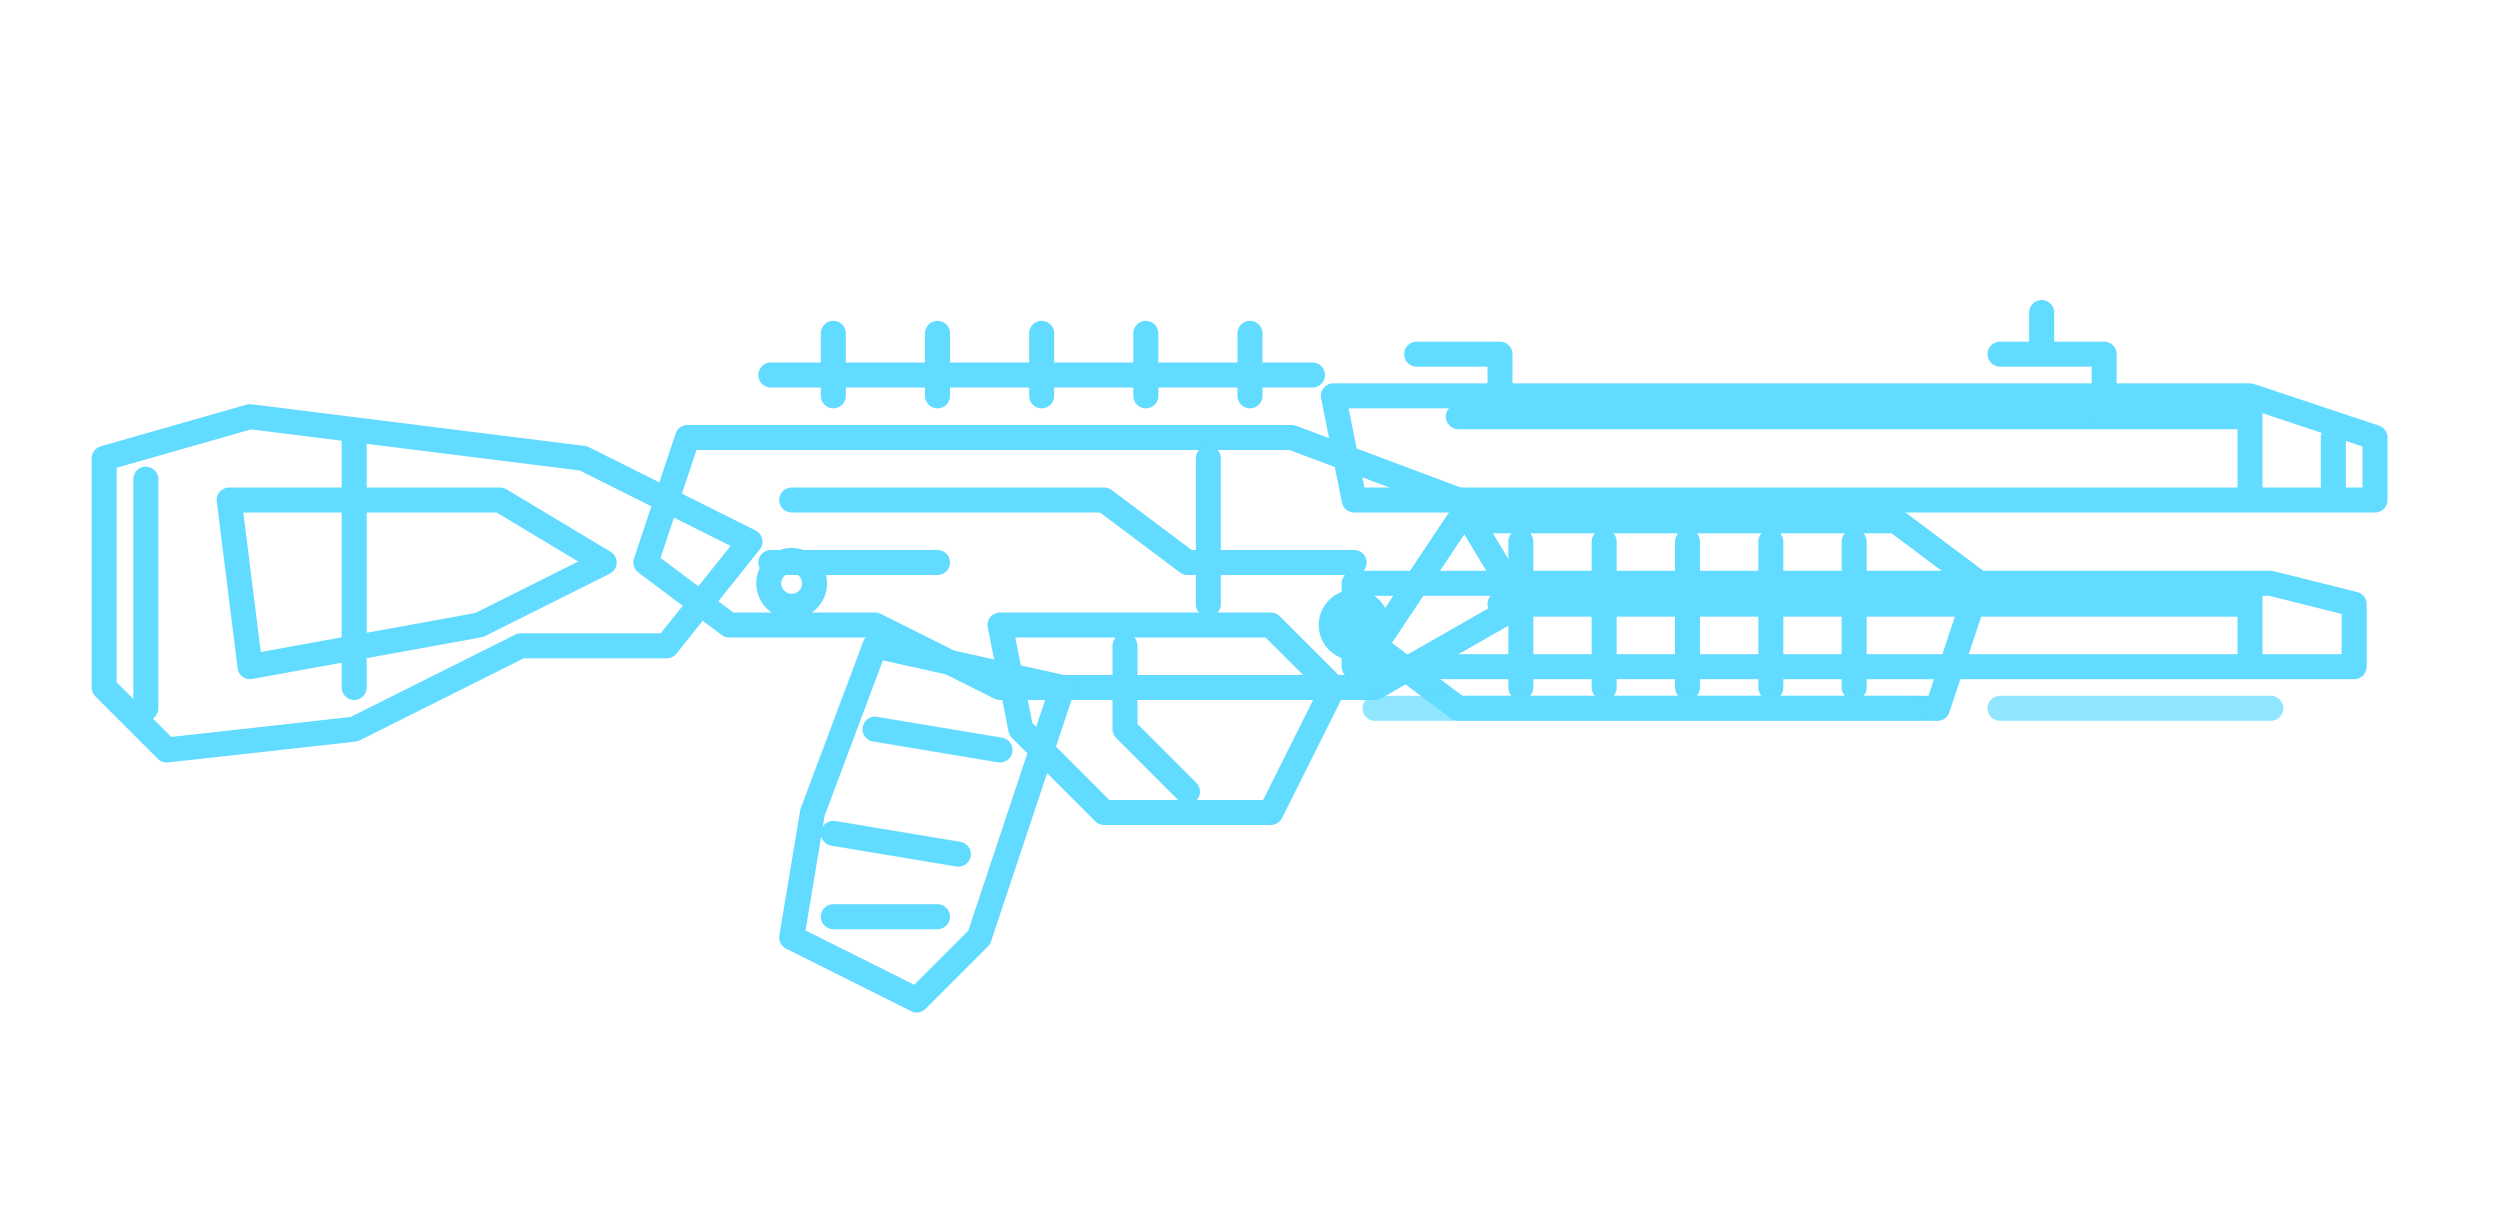
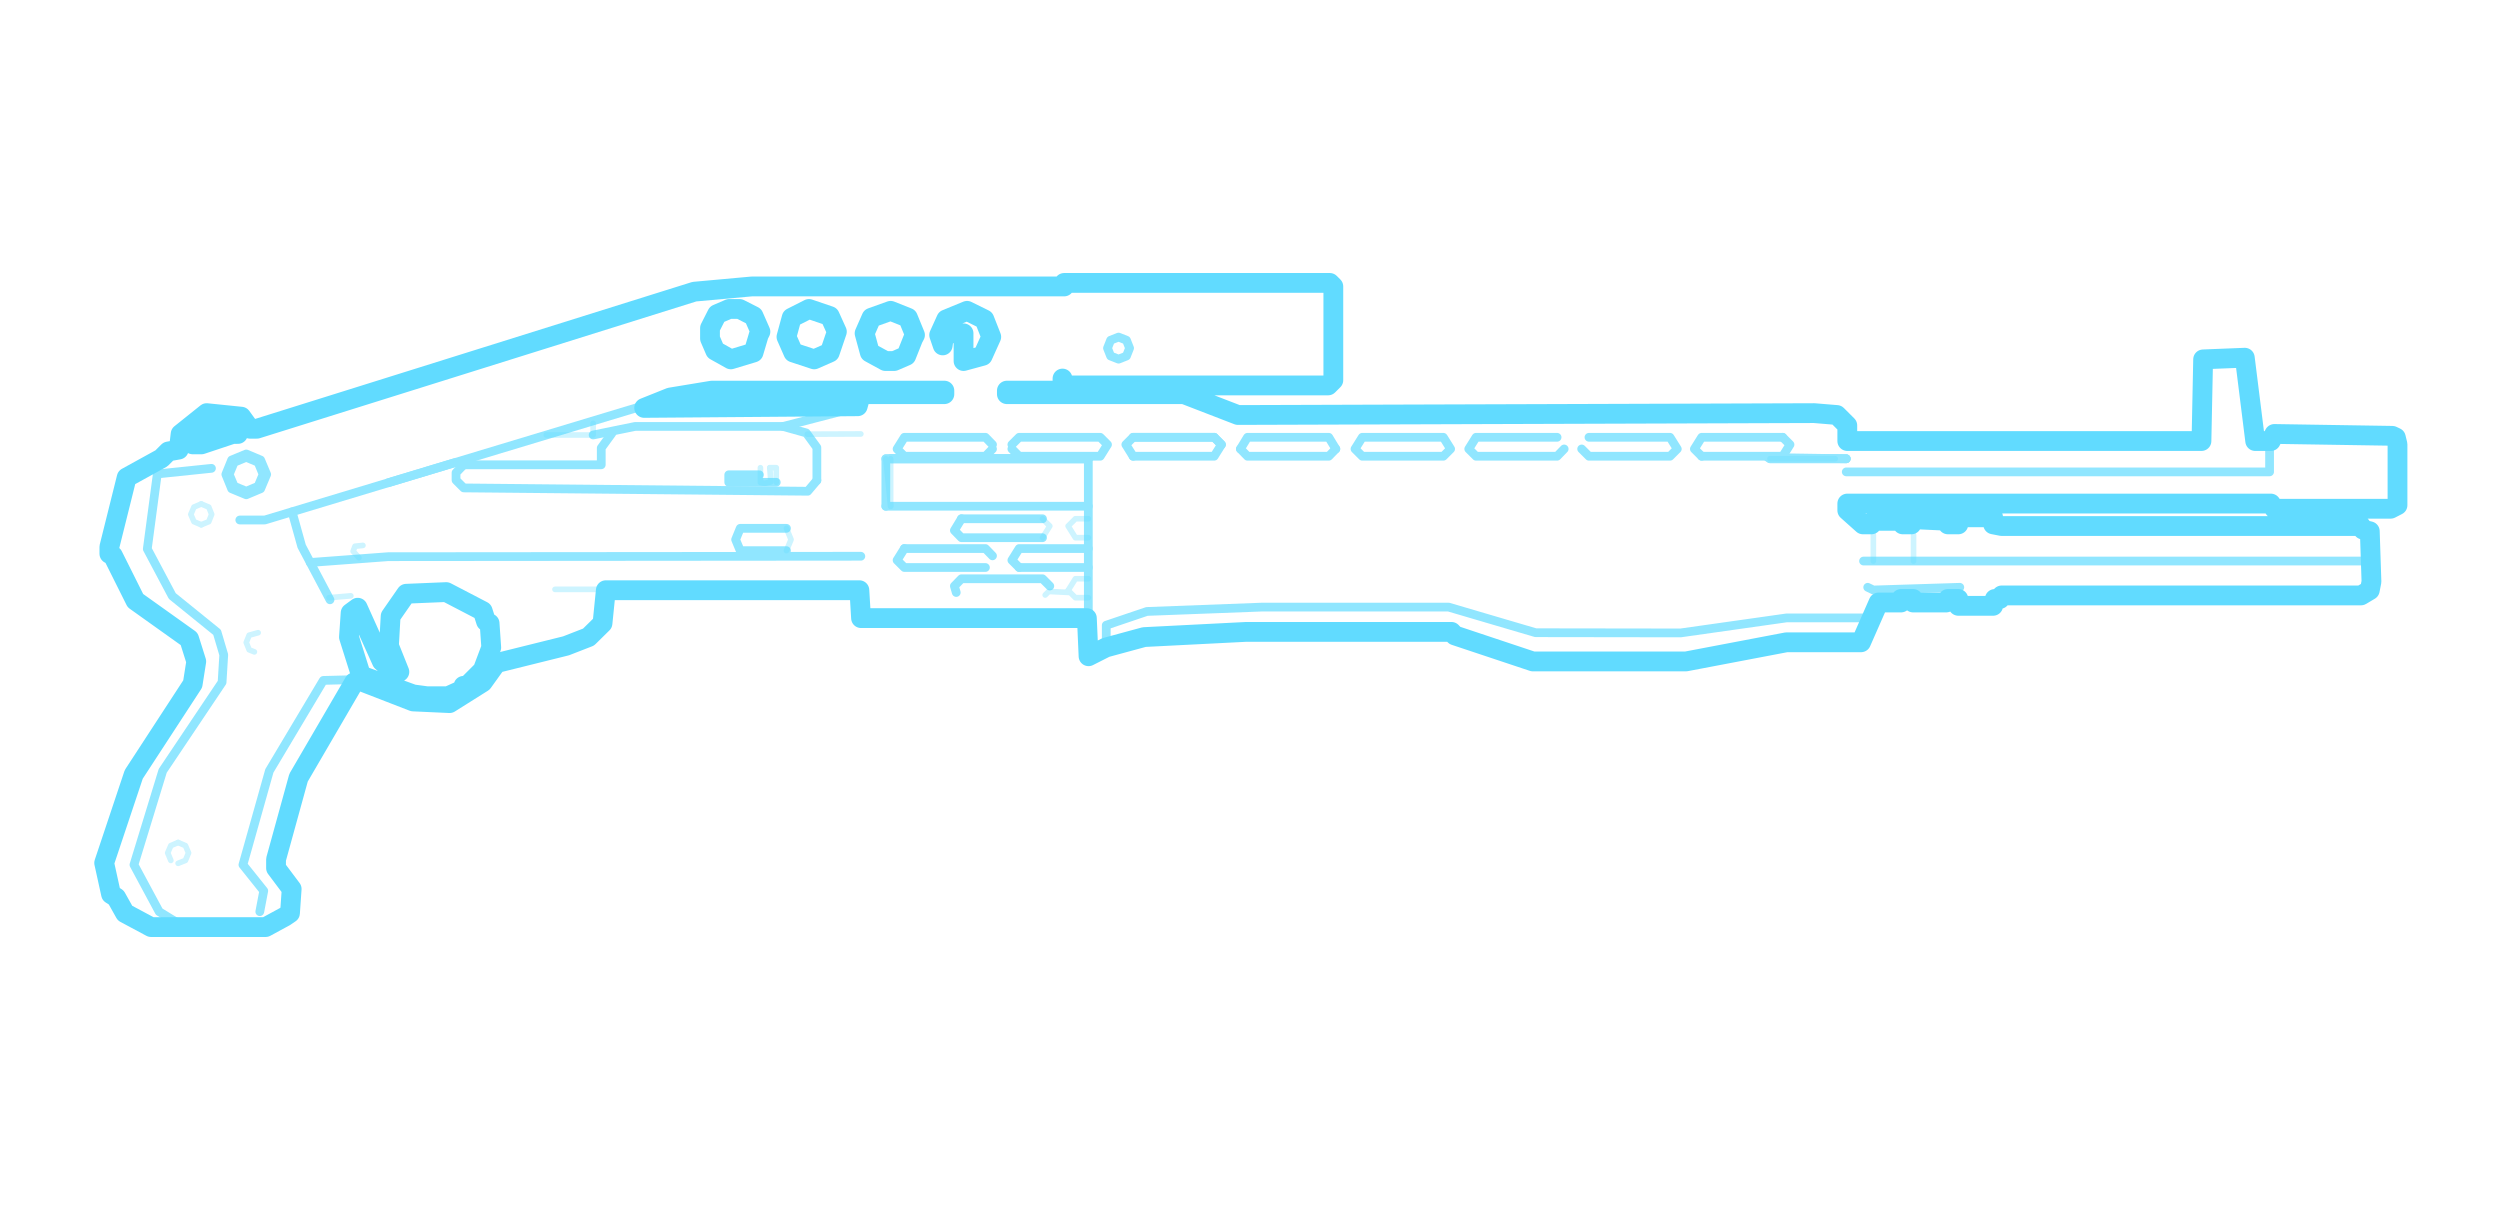
<svg xmlns="http://www.w3.org/2000/svg" width="240" height="116" viewBox="0 0 120 58">
-   <g fill="none" stroke="#61dbff" stroke-width="1.2" stroke-linecap="round" stroke-linejoin="round">
-     <path d="M5 22 L12 20 L28 22 L36 26 L32 31 L25 31 L17 35 L8 36 L5 33 Z M7 23 V34 M11 24 L24 24 L29 27 L23 30 L12 32 Z M17 21 V33" />
-     <path d="M33 21 H62 L70 24 L73 29 L66 33 H48 L42 30 H35 L31 27 Z" />
-     <path d="M64 19 H108 L114 21 V24 H65 Z M70 20 H108 M108 19 V24 M112 21 V24" />
-     <path d="M65 28 H109 L113 29 V32 H65 Z M72 29 H108 M108 28 V32" />
-     <path d="M70 25 H91 L95 28 L93 34 H70 L66 31 Z M73 26 V33 M77 26 V33 M81 26 V33 M85 26 V33 M89 26 V33" />
-     <path d="M42 31 L51 33 L47 45 L44 48 L38 45 L39 39 Z M42 35 L48 36 M40 40 L46 41 M40 44 L45 44" />
-     <path d="M48 30 H61 L64 33 L61 39 H53 L49 35 Z M54 31 V35 L57 38" />
-     <path d="M37 18 H63 M40 16 V19 M45 16 V19 M50 16 V19 M55 16 V19 M60 16 V19" />
-     <path d="M38 24 H53 L57 27 H65 M37 27 H45 M58 22 V29" />
-     <path d="M96 17 H101 V20 M98 15 V17 M68 17 H72 V20" />
-     <circle cx="38" cy="28" r="1.1" />
-     <circle cx="65" cy="30" r="1.1" />
-     <path d="M66 34 H92 M96 34 H109" opacity=".7" />
+   <g fill="none" stroke="#61dbff" stroke-linecap="round" stroke-linejoin="round">
+     <g stroke-width="0.27" opacity="0.32">
+       <path d="M88.09 22.02 L84.96 22.02" />
+       <path d="M26.22 20.88 L28.47 20.88 L28.47 20.32" />
+       <path d="M29.02 28.70 L28.85 28.29 L26.64 28.29" />
+       <path d="M41.32 20.83 L38.75 20.84" />
+       <path d="M50.17 28.56 L50.34 28.39 L51.36 28.44 L51.27 28.34 L51.62 28.69 L52.24 28.69" />
+       <path d="M52.24 24.90 L51.62 24.90 L51.27 25.25 L51.62 25.81 L52.24 25.81" />
+       <path d="M42.52 22.02 L42.75 24.30" />
+       <path d="M42.75 24.30 L42.75 22.02" />
+       <path d="M36.50 22.45 L36.50 23.16 L36.70 23.20 L37.00 23.13 L36.95 22.45" />
+       <path d="M9.66 24.19 L9.31 24.34 L9.16 24.69 L9.31 25.04 L9.66 25.19" />
+       <path d="M8.55 41.44 L8.90 41.30 L9.05 40.94 L8.90 40.59 L8.55 40.44" />
+       <path d="M9.66 25.19 L10.02 25.04 L10.16 24.69 L10.02 24.34 L9.66 24.19" />
+       <path d="M12.39 30.37 L11.96 30.49 L11.82 30.84 L11.96 31.19 L12.21 31.29" />
+       <path d="M51.27 28.34 L51.62 27.78 L52.24 27.78" />
+       <path d="M91.85 26.93 L91.85 25.67" />
+       <path d="M89.92 26.93 L89.92 25.67" />
+       <path d="M37.75 26.43 L37.97 25.90 L37.75 25.36" />
+       <path d="M50.04 24.90 L50.39 25.25 L50.04 25.81" />
+       <path d="M8.55 40.44 L8.20 40.59 L8.05 40.94 L8.20 41.30" />
+       <path d="M15.79 28.69 L16.84 28.60" />
+       <path d="M17.42 26.18 L17.04 26.22 L16.95 26.46 L17.23 26.77" />
+       <path d="M37.26 23.15 L37.26 22.45 L36.95 22.45" />
+     </g>
+     <g stroke-width="0.42" opacity="0.7">
+       <path d="M53.10 31.07 L53.10 30.01 L55.05 29.35 L60.60 29.14 L69.53 29.14 L73.71 30.37 L80.67 30.38 L85.75 29.66 L89.74 29.66" />
+       <path d="M11.51 24.96 L12.71 24.96 L32.32 19.04 L34.34 18.71 L45.36 18.72" />
+       <path d="M10.15 22.48 L7.55 22.75 L7.07 26.35 L8.27 28.61 L10.42 30.35 L10.74 31.43 L10.66 32.75 L7.81 37.00 L6.43 41.51 L7.64 43.76 L8.75 44.44" />
+       <path d="M41.32 26.70 L18.64 26.72 L14.89 27.00" />
+       <path d="M113.75 26.93 L89.45 26.93" />
+       <path d="M108.94 21.61 L108.94 22.65 L88.62 22.65" />
+       <path d="M22.26 22.31 L21.89 22.69 L21.89 23.05 L22.26 23.42 L38.77 23.58 L39.21 23.06" />
+       <path d="M12.47 43.76 L12.66 42.76 L11.66 41.51 L12.93 37.00 L15.52 32.66 L17.09 32.62" />
+       <path d="M28.47 20.88 L30.48 20.47 L37.59 20.47 L41.32 19.50" />
+       <path d="M52.24 22.02 L42.52 22.02 L42.52 24.30" />
+       <path d="M65.39 20.99 L69.28 20.99 L69.63 21.55 L69.28 21.90 L65.39 21.90 L65.04 21.55 L65.39 20.99" />
+       <path d="M48.57 21.34 L48.92 20.99 L52.81 20.99 L53.16 21.34 L52.81 21.90 L48.92 21.90 L48.57 21.55" />
+       <path d="M47.64 21.55 L47.30 21.90 L43.41 21.90 L43.06 21.55 L43.41 20.99 L47.30 20.99 L47.64 21.34" />
+       <path d="M42.52 24.30 L52.24 24.30" />
+       <path d="M42.52 22.02 L52.24 22.02" />
+       <path d="M52.24 31.45 L52.24 21.96" />
+       <path d="M42.75 22.02 L52.24 22.02" />
+       <path d="M52.24 22.02 L42.75 22.02" />
+       <path d="M75.08 21.55 L74.74 21.90 L70.85 21.90 L70.50 21.55 L70.85 20.99 L74.74 20.99" />
+       <path d="M76.27 20.99 L80.16 20.99 L80.51 21.55 L80.16 21.90 L76.27 21.90 L75.92 21.55" />
+       <path d="M29.37 20.80 L28.86 21.50 L28.86 22.31 L22.26 22.31" />
+       <path d="M11.82 23.75 L12.51 23.46 L12.80 22.77 L12.51 22.08 L11.82 21.79 L11.12 22.08 L10.84 22.77 L11.12 23.46 L11.82 23.75" />
+       <path d="M37.75 26.43 L35.53 26.43 L35.31 25.90 L35.53 25.36 L37.75 25.36" />
+       <path d="M58.63 21.34 L58.28 20.99 L58.63 21.34 L58.28 21.90 L54.39 21.90" />
+       <path d="M59.54 21.55 L59.88 20.99 L63.78 20.99 L64.12 21.55" />
+       <path d="M45.90 28.44 L45.81 28.13 L46.15 27.78 L50.04 27.78 L50.39 28.13" />
+       <path d="M81.68 21.90 L81.33 21.55 L81.68 20.99 L85.57 20.99" />
+       <path d="M58.28 20.99 L54.39 20.99 L54.04 21.34 L54.39 21.90" />
+       <path d="M85.57 20.99 L85.92 21.34 L85.57 21.90 L81.68 21.90" />
+       <path d="M47.30 27.24 L43.41 27.24 L43.06 26.89 L43.41 26.33" />
+       <path d="M50.04 25.81 L46.15 25.81 L45.81 25.46 L46.15 24.90" />
+       <path d="M11.00 22.77 L11.24 23.34 L11.82 23.58 L12.39 23.34 L12.63 22.77 L12.39 22.19 L11.82 21.95 L11.24 22.19 L11.00 22.77" />
+       <path d="M64.12 21.55 L63.78 21.90 L59.88 21.90 L59.54 21.55" />
+       <path d="M14.02 24.57 L14.48 26.22 L15.84 28.79" />
+       <path d="M48.92 27.24 L48.57 26.89 L48.92 26.33 L52.24 26.33" />
+       <path d="M94.07 28.19 L89.92 28.32 L89.65 28.19" />
+       <path d="M43.41 26.33 L47.30 26.33 L47.64 26.68" />
+       <path d="M54.39 20.99 L58.28 20.99 L58.63 21.34" />
+       <path d="M36.45 22.79 L34.98 22.79 L34.98 23.15 L37.26 23.15" />
+       <path d="M46.15 24.90 L50.04 24.90" />
+       <path d="M88.62 22.02 L84.86 21.96" />
+       <path d="M84.96 22.02 L88.62 22.02" />
+       <path d="M84.96 22.02 L88.62 22.02" />
+       <path d="M37.59 20.47 L38.70 20.78 L39.21 21.48 L39.21 23.06" />
+       <path d="M52.24 27.24 L48.92 27.24" />
+       <path d="M18.64 23.17 L21.82 22.21" />
+       <path d="M53.16 16.71 L53.31 17.09 L53.69 17.24 L54.07 17.09 L54.22 16.71 L54.07 16.33 L53.69 16.18 L53.31 16.33 L53.16 16.71" />
+     </g>
+     <g stroke-width="0.95" opacity="1.0">
+       <path d="M51.08 13.58 L63.83 13.58 L64.00 13.75 L64.00 18.25 L63.75 18.50 L51.08 18.50 L51.00 18.17 L51.00 18.75 L48.33 18.75 L48.33 18.92 L56.83 18.92 L59.42 19.92 L87.08 19.83 L88.17 19.92 L88.67 20.42 L88.67 21.17 L105.67 21.17 L105.75 17.25 L107.75 17.17 L108.25 21.17 L109.00 21.17 L109.17 20.83 L114.83 20.92 L115.00 21.00 L115.08 21.33 L115.08 24.25 L114.75 24.42 L109.17 24.42 L109.00 24.17 L88.67 24.17 L88.67 24.50 L89.42 25.17 L89.83 25.17 L89.92 25.00 L91.25 25.00 L91.33 25.17 L91.75 25.17 L91.83 24.92 L93.50 25.00 L93.50 25.17 L94.00 25.17 L94.00 24.83 L95.67 24.83 L95.67 25.17 L96.08 25.25 L113.33 25.25 L113.42 25.42 L113.75 25.50 L113.83 27.92 L113.75 28.33 L113.33 28.58 L96.08 28.58 L96.00 28.75 L95.75 28.75 L95.67 29.08 L94.00 29.08 L94.00 28.75 L93.50 28.75 L93.42 28.92 L91.83 28.92 L91.83 28.75 L91.25 28.75 L91.25 28.92 L90.17 28.92 L89.33 30.83 L85.75 30.83 L80.92 31.75 L73.58 31.75 L69.83 30.50 L69.67 30.33 L59.83 30.33 L54.92 30.58 L53.08 31.08 L52.25 31.50 L52.17 29.67 L41.33 29.67 L41.25 28.33 L29.08 28.33 L28.92 29.92 L28.25 30.58 L27.17 31.00 L23.83 31.83 L23.17 32.75 L21.58 33.75 L19.83 33.67 L17.25 32.67 L17.00 32.75 L14.33 37.33 L13.25 41.25 L13.25 41.67 L14.00 42.67 L13.92 43.83 L13.67 44.00 L12.75 44.50 L7.25 44.50 L6.00 43.83 L5.58 43.08 L5.33 42.92 L5.00 41.42 L6.42 37.17 L9.25 32.83 L9.42 31.75 L9.08 30.67 L6.50 28.83 L5.42 26.67 L5.25 26.58 L5.25 26.25 L6.08 22.92 L7.75 22.00 L8.08 21.67 L8.58 21.58 L8.67 20.83 L9.92 19.83 L11.58 20.00 L12.00 20.58 L12.33 20.58 L33.33 14.00 L36.08 13.75 L51.08 13.75 Z" />
+       <path d="M45.33 16.00 L46.25 16.00 L46.25 17.33 L47.17 17.08 L47.58 16.17 L47.25 15.33 L46.42 14.92 L45.42 15.33 L45.08 16.08 L45.25 16.58 Z" />
+       <path d="M36.42 16.08 L36.50 15.92 L36.17 15.17 L35.50 14.83 L35.00 14.83 L34.42 15.08 L34.08 15.75 L34.08 16.25 L34.33 16.83 L35.08 17.25 L36.17 16.92 Z" />
+       <path d="M37.75 16.17 L38.08 16.92 L39.08 17.25 L39.83 16.92 L40.17 15.92 L39.83 15.17 L38.83 14.83 L38.00 15.25 Z" />
+       <path d="M43.83 16.25 L43.92 16.08 L43.58 15.25 L42.75 14.92 L41.83 15.25 L41.50 16.00 L41.75 16.92 L42.50 17.33 L42.92 17.33 L43.50 17.08 Z" />
+       <path d="M41.33 18.92 L45.33 18.92 L45.33 18.75 L34.17 18.75 L32.17 19.08 L30.92 19.58 L41.17 19.50 Z" />
+       <path d="M11.17 20.83 L11.42 20.83 L11.33 20.58 L10.08 20.50 L9.25 21.33 L9.67 21.33 Z" />
+       <path d="M16.75 30.58 L17.33 32.42 L19.83 33.33 L20.50 33.42 L21.50 33.42 L22.25 33.08 L22.25 32.92 L22.42 32.92 L23.17 32.17 L23.58 31.08 L23.50 29.92 L23.33 29.83 L23.17 29.33 L21.42 28.42 L19.50 28.50 L18.75 29.58 L18.67 31.00 L19.17 32.25 L18.83 32.17 L18.33 31.75 L17.17 29.17 L16.83 29.42 Z" />
+     </g>
  </g>
</svg>
